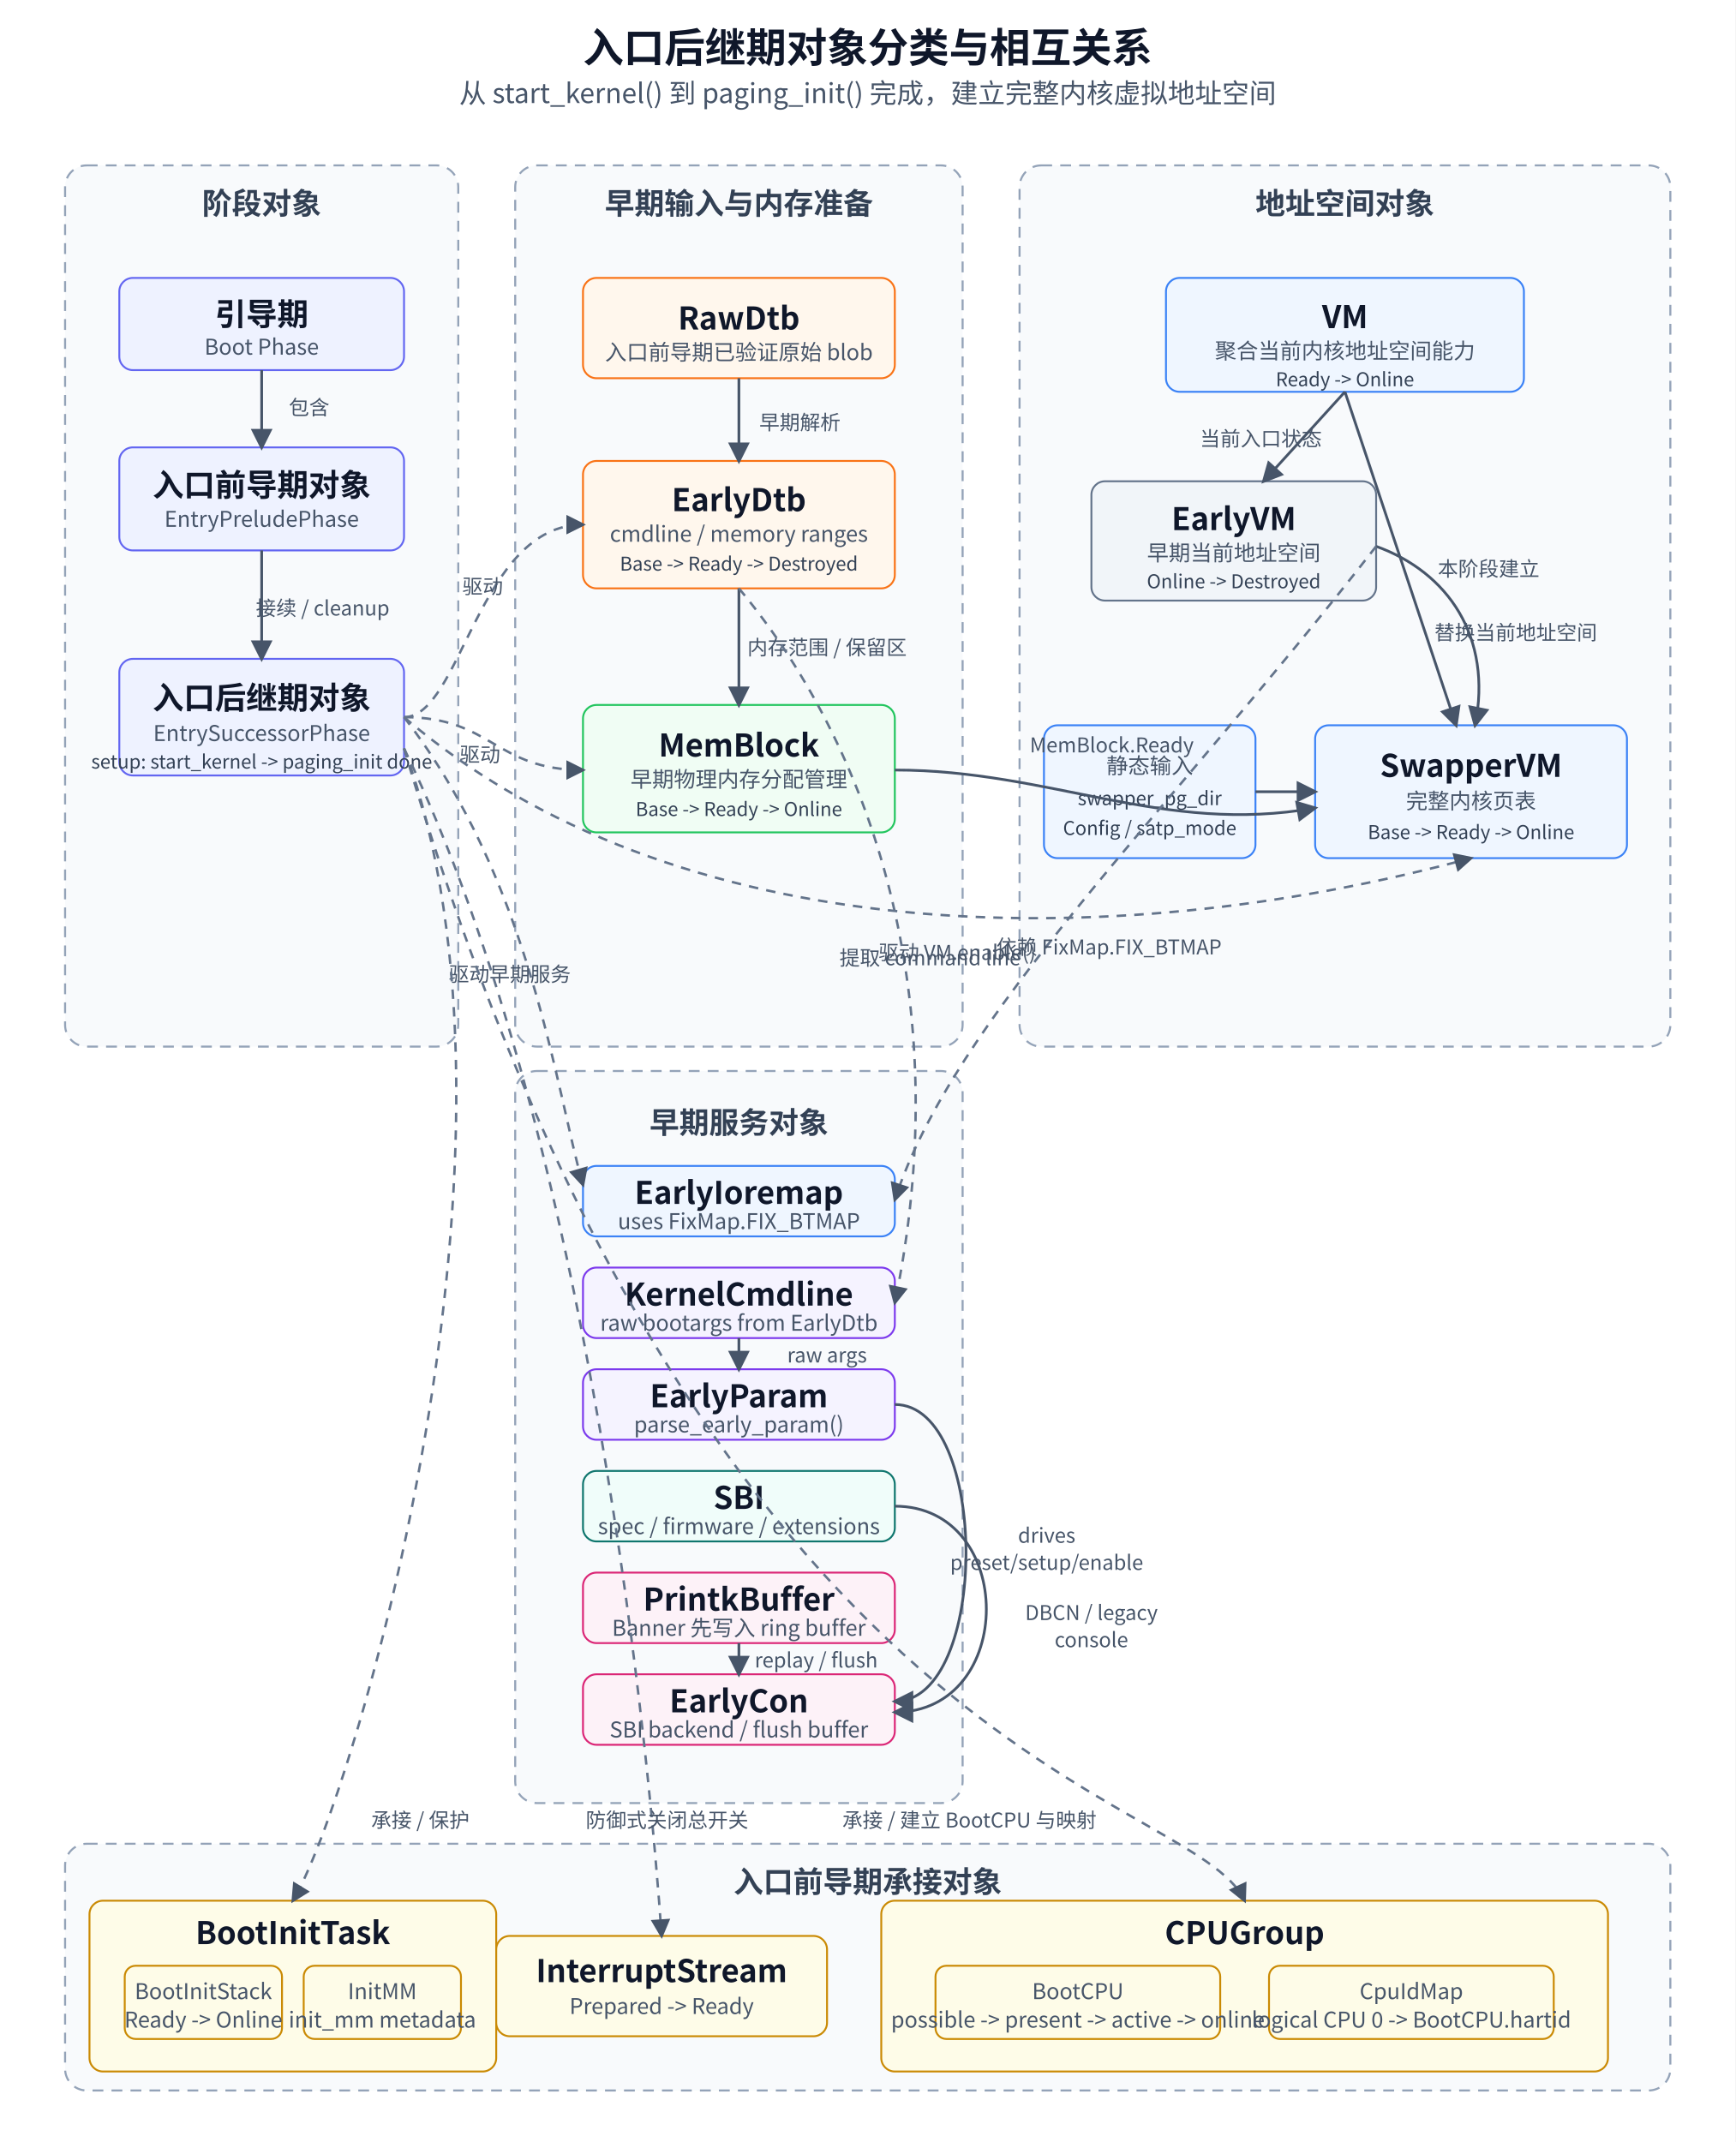
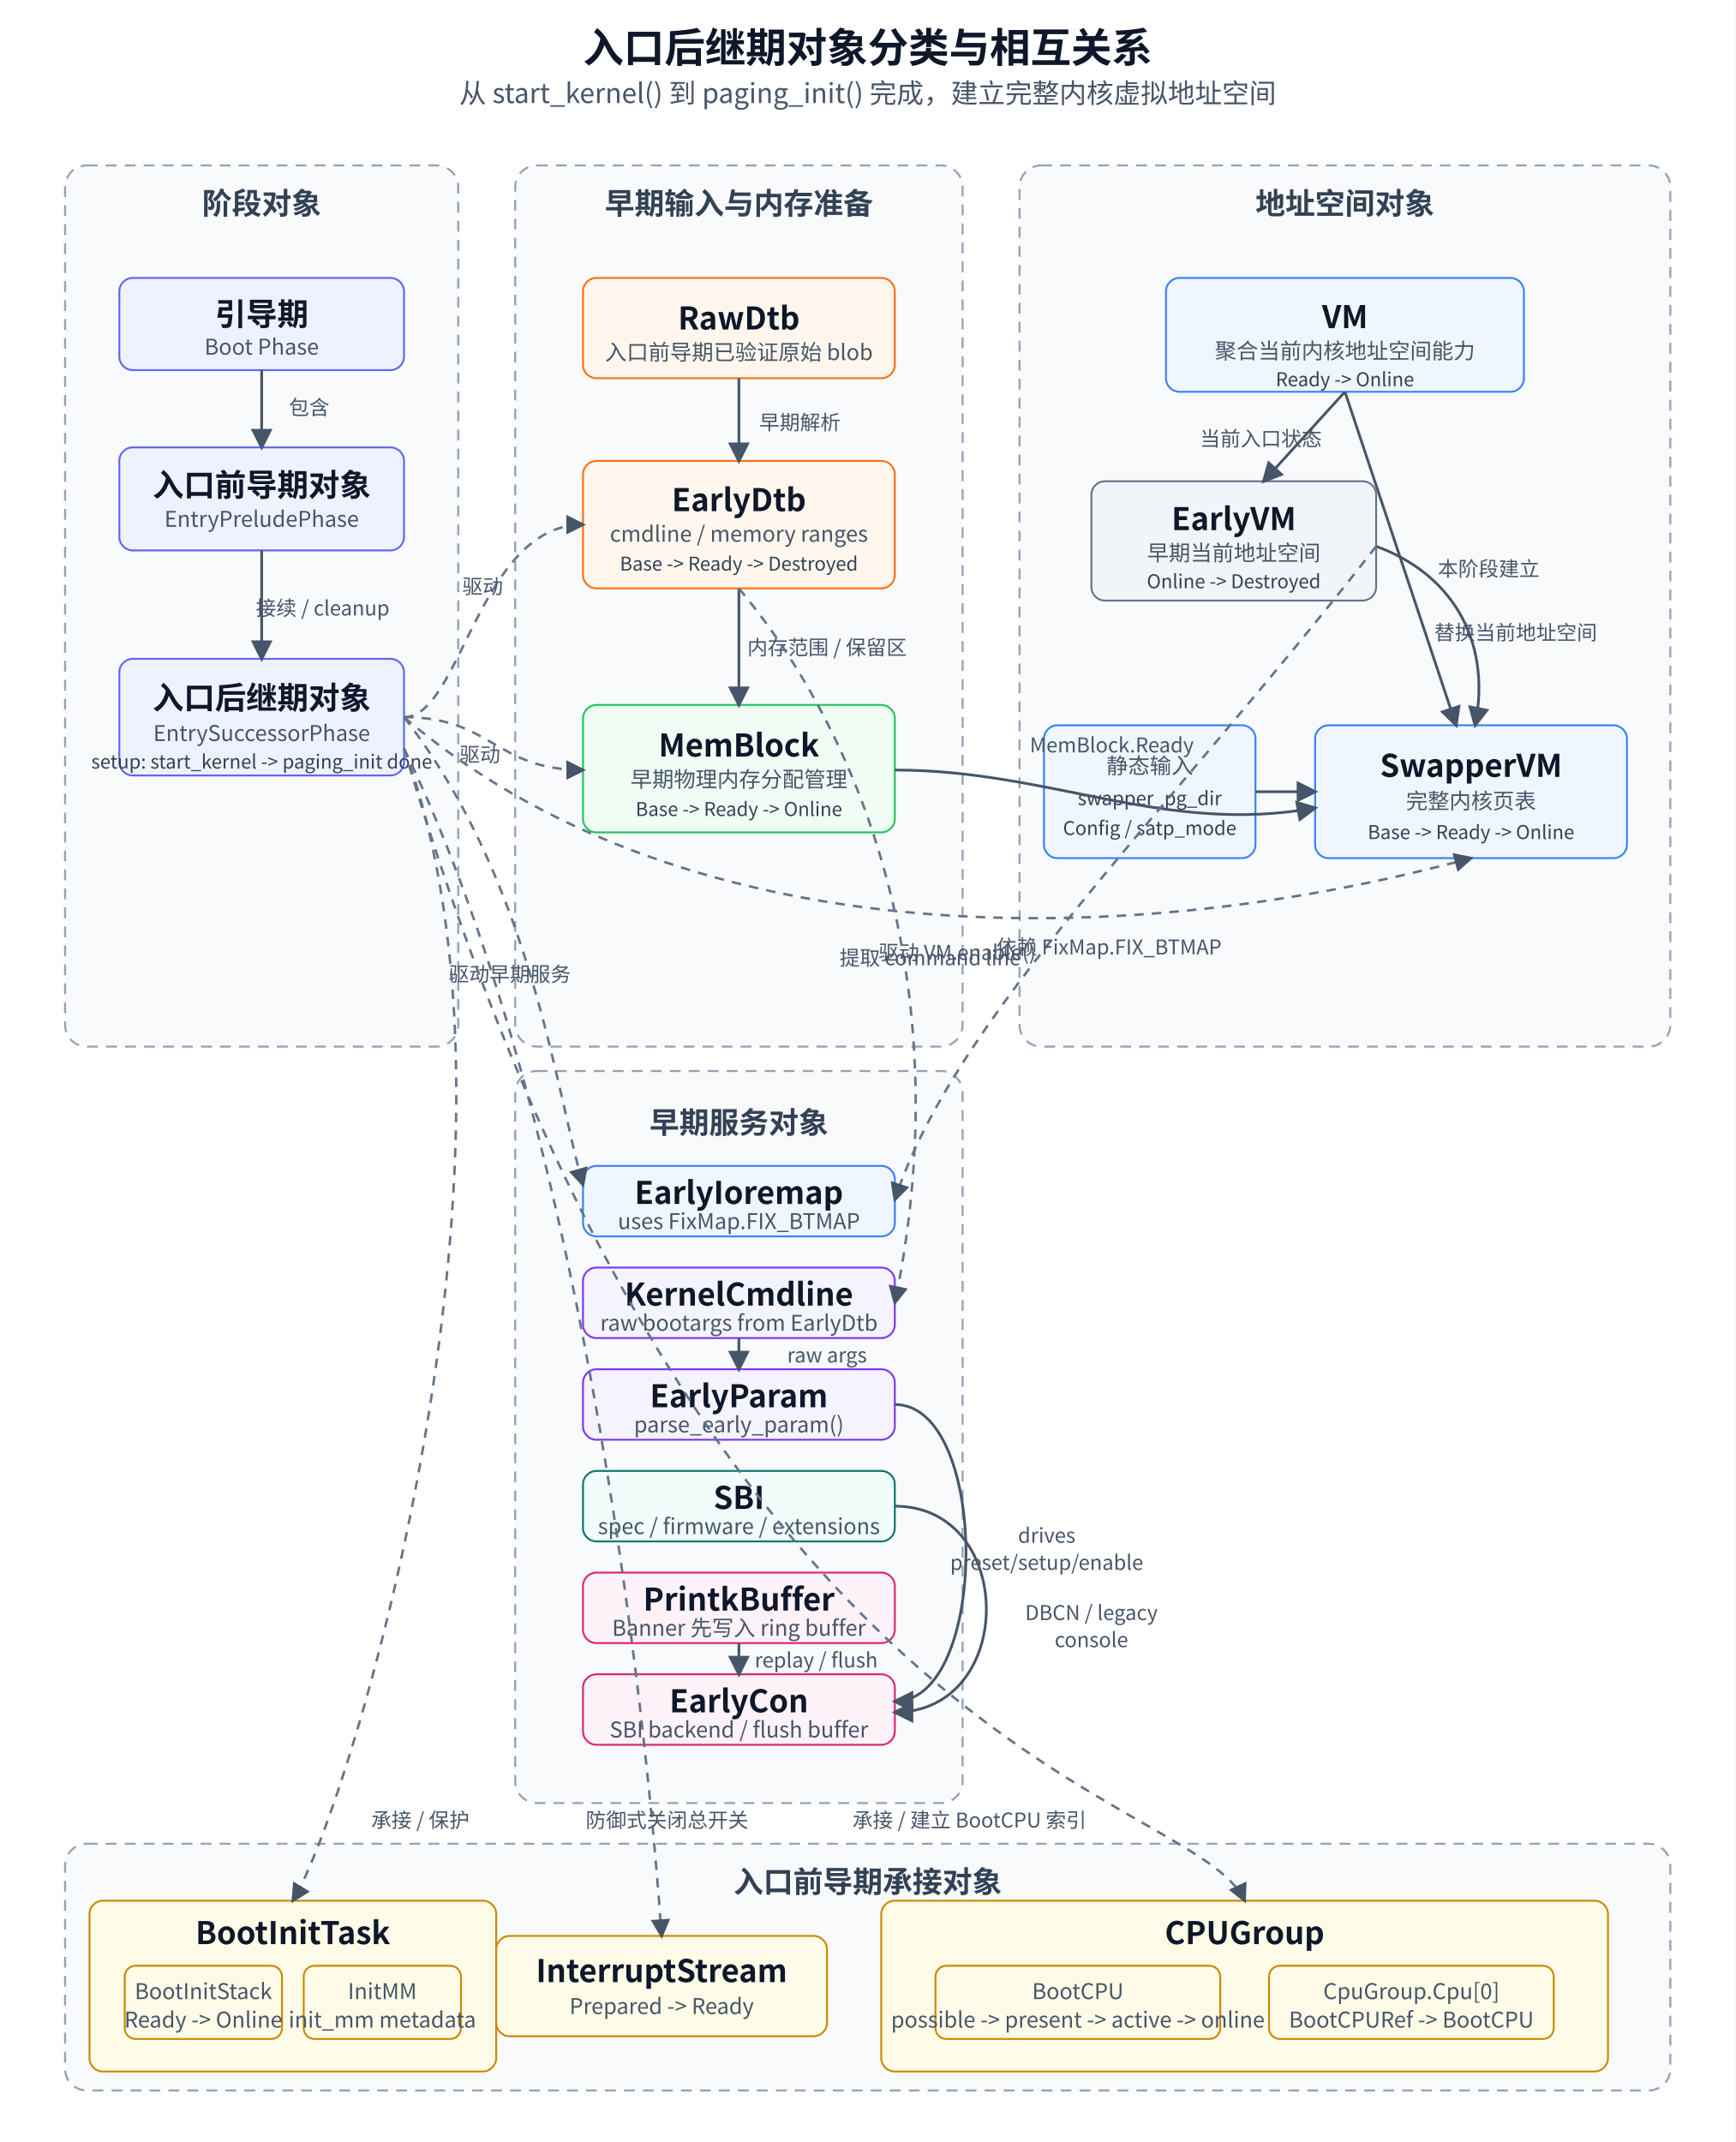
<svg xmlns="http://www.w3.org/2000/svg" width="1280" height="1580" viewBox="0 0 1280 1580" role="img" aria-labelledby="title desc">
  <defs>
    <marker id="arrow" viewBox="0 0 10 10" refX="8.5" refY="5" markerWidth="8" markerHeight="8" orient="auto-start-reverse">
      <path d="M 0 0 L 10 5 L 0 10 z" fill="#475569" />
    </marker>
    <style>
      text {
        font-family: "Microsoft YaHei", "Noto Sans CJK SC", "Source Han Sans SC", Arial, sans-serif;
        fill: #0f172a;
      }
      .title { font-size: 30px; font-weight: 600; }
      .subtitle { font-size: 20px; fill: #475569; }
      .group { fill: #f8fafc; stroke: #94a3b8; stroke-width: 1.5; stroke-dasharray: 8 6; }
      .group-label { font-size: 22px; font-weight: 600; fill: #334155; }
      .box { fill: #ffffff; stroke: #334155; stroke-width: 1.4; }
      .phase { fill: #eef2ff; stroke: #6366f1; }
      .dtb { fill: #fff7ed; stroke: #f97316; }
      .mem { fill: #f0fdf4; stroke: #22c55e; }
      .log { fill: #fdf2f8; stroke: #db2777; }
      .addr { fill: #eff6ff; stroke: #3b82f6; }
      .svc { fill: #f0fdfa; stroke: #0f766e; }
      .param { fill: #f5f3ff; stroke: #7c3aed; }
      .carry { fill: #fefce8; stroke: #ca8a04; }
      .inactive { fill: #f1f5f9; stroke: #64748b; }
      .label { font-size: 23px; font-weight: 600; text-anchor: middle; dominant-baseline: middle; }
      .small { font-size: 16px; fill: #475569; text-anchor: middle; dominant-baseline: middle; }
      .edge { stroke: #475569; stroke-width: 2; fill: none; marker-end: url(#arrow); }
      .edge-soft { stroke: #64748b; stroke-width: 1.8; stroke-dasharray: 7 6; fill: none; marker-end: url(#arrow); }
      .edge-label { font-size: 15px; fill: #475569; text-anchor: middle; }
      .state { font-size: 14px; fill: #334155; text-anchor: middle; dominant-baseline: middle; }
    </style>
  </defs>
  <rect x="0" y="0" width="1280" height="1580" fill="#ffffff" />
  <text x="640" y="46" text-anchor="middle" class="title">入口后继期对象分类与相互关系</text>
  <text x="640" y="76" text-anchor="middle" class="subtitle">从 start_kernel() 到 paging_init() 完成，建立完整内核虚拟地址空间</text>
  <rect x="48" y="122" width="290" height="650" rx="16" class="group" />
  <text x="193" y="158" class="group-label" text-anchor="middle">阶段对象</text>
  <rect x="88" y="205" width="210" height="68" rx="10" class="box phase" />
  <text x="193" y="232" class="label">引导期</text>
  <text x="193" y="256" class="small">Boot Phase</text>
  <rect x="88" y="330" width="210" height="76" rx="10" class="box phase" />
  <text x="193" y="358" class="label">入口前导期对象</text>
  <text x="193" y="383" class="small">EntryPreludePhase</text>
  <rect x="88" y="486" width="210" height="86" rx="10" class="box phase" />
  <text x="193" y="515" class="label">入口后继期对象</text>
  <text x="193" y="541" class="small">EntrySuccessorPhase</text>
  <text x="193" y="562" class="state">setup: start_kernel -&gt; paging_init done</text>
  <path d="M193 273 L193 330" class="edge" />
  <text x="228" y="306" class="edge-label">包含</text>
  <path d="M193 406 L193 486" class="edge" />
  <text x="238" y="454" class="edge-label">接续 / cleanup</text>
  <rect x="380" y="122" width="330" height="650" rx="16" class="group" />
  <text x="545" y="158" class="group-label" text-anchor="middle">早期输入与内存准备</text>
  <rect x="430" y="205" width="230" height="74" rx="10" class="box dtb" />
  <text x="545" y="235" class="label">RawDtb</text>
  <text x="545" y="260" class="small">入口前导期已验证原始 blob</text>
  <rect x="430" y="340" width="230" height="94" rx="10" class="box dtb" />
  <text x="545" y="369" class="label">EarlyDtb</text>
  <text x="545" y="394" class="small">cmdline / memory ranges</text>
  <text x="545" y="416" class="state">Base -&gt; Ready -&gt; Destroyed</text>
  <rect x="430" y="520" width="230" height="94" rx="10" class="box mem" />
  <text x="545" y="550" class="label">MemBlock</text>
  <text x="545" y="575" class="small">早期物理内存分配管理</text>
  <text x="545" y="597" class="state">Base -&gt; Ready -&gt; Online</text>
  <path d="M545 279 L545 340" class="edge" />
  <text x="590" y="317" class="edge-label">早期解析</text>
  <path d="M545 434 L545 520" class="edge" />
  <text x="610" y="483" class="edge-label">内存范围 / 保留区</text>
  <rect x="752" y="122" width="480" height="650" rx="16" class="group" />
  <text x="992" y="158" class="group-label" text-anchor="middle">地址空间对象</text>
  <rect x="860" y="205" width="264" height="84" rx="10" class="box addr" />
  <text x="992" y="234" class="label">VM</text>
  <text x="992" y="259" class="small">聚合当前内核地址空间能力</text>
  <text x="992" y="280" class="state">Ready -&gt; Online</text>
  <rect x="805" y="355" width="210" height="88" rx="10" class="box inactive" />
  <text x="910" y="383" class="label">EarlyVM</text>
  <text x="910" y="408" class="small">早期当前地址空间</text>
  <text x="910" y="429" class="state">Online -&gt; Destroyed</text>
  <rect x="970" y="535" width="230" height="98" rx="10" class="box addr" />
  <text x="1085" y="565" class="label">SwapperVM</text>
  <text x="1085" y="591" class="small">完整内核页表</text>
  <text x="1085" y="614" class="state">Base -&gt; Ready -&gt; Online</text>
  <rect x="770" y="535" width="156" height="98" rx="10" class="box addr" />
  <text x="848" y="565" class="small">静态输入</text>
  <text x="848" y="589" class="state">swapper_pg_dir</text>
  <text x="848" y="611" class="state">Config / satp_mode</text>
  <path d="M992 289 L932 355" class="edge" />
  <text x="930" y="329" class="edge-label">当前入口状态</text>
  <path d="M992 289 L1074 535" class="edge" />
  <text x="1098" y="425" class="edge-label">本阶段建立</text>
  <path d="M1015 403 C1068 422, 1101 470, 1088 535" class="edge" />
  <text x="1118" y="472" class="edge-label">替换当前地址空间</text>
  <path d="M926 584 L970 584" class="edge" />
  <path d="M298 529 C340 529, 353 387, 430 387" class="edge-soft" />
  <text x="356" y="438" class="edge-label">驱动</text>
  <path d="M298 529 C363 529, 365 568, 430 568" class="edge-soft" />
  <text x="354" y="562" class="edge-label">驱动</text>
  <path d="M298 529 C498 700, 815 706, 1085 633" class="edge-soft" />
  <text x="706" y="708" class="edge-label">驱动 VM.enable()</text>
  <path d="M660 568 C775 568, 858 616, 970 596" class="edge" />
  <text x="820" y="555" class="edge-label">MemBlock.Ready</text>
  <rect x="380" y="790" width="330" height="540" rx="16" class="group" />
  <text x="545" y="836" class="group-label" text-anchor="middle">早期服务对象</text>
  <rect x="430" y="860" width="230" height="52" rx="10" class="box addr" />
  <text x="545" y="880" class="label">EarlyIoremap</text>
  <text x="545" y="901" class="small">uses FixMap.FIX_BTMAP</text>
  <rect x="430" y="935" width="230" height="52" rx="10" class="box param" />
  <text x="545" y="955" class="label">KernelCmdline</text>
  <text x="545" y="976" class="small">raw bootargs from EarlyDtb</text>
  <rect x="430" y="1010" width="230" height="52" rx="10" class="box param" />
  <text x="545" y="1030" class="label">EarlyParam</text>
  <text x="545" y="1051" class="small">parse_early_param()</text>
  <rect x="430" y="1085" width="230" height="52" rx="10" class="box svc" />
  <text x="545" y="1105" class="label">SBI</text>
  <text x="545" y="1126" class="small">spec / firmware / extensions</text>
  <rect x="430" y="1160" width="230" height="52" rx="10" class="box log" />
  <text x="545" y="1180" class="label">PrintkBuffer</text>
  <text x="545" y="1201" class="small">Banner 先写入 ring buffer</text>
  <rect x="430" y="1235" width="230" height="52" rx="10" class="box log" />
  <text x="545" y="1255" class="label">EarlyCon</text>
  <text x="545" y="1276" class="small">SBI backend / flush buffer</text>
  <path d="M545 987 L545 1010" class="edge" />
  <text x="610" y="1005" class="edge-label">raw args</text>
  <path d="M660 1036 C730 1036, 730 1255, 660 1255" class="edge" />
  <text x="772" y="1138" class="edge-label">drives</text>
  <text x="772" y="1158" class="edge-label">preset/setup/enable</text>
  <path d="M660 1111 C750 1111, 750 1263, 660 1263" class="edge" />
  <text x="805" y="1195" class="edge-label">DBCN / legacy</text>
  <text x="805" y="1215" class="edge-label">console</text>
  <path d="M545 1212 L545 1235" class="edge" />
  <text x="602" y="1230" class="edge-label">replay / flush</text>
  <path d="M1015 403 C860 602, 704 750, 660 885" class="edge-soft" />
  <text x="818" y="704" class="edge-label">依赖 FixMap.FIX_BTMAP</text>
  <path d="M545 434 C650 560, 704 750, 660 961" class="edge-soft" />
  <text x="686" y="712" class="edge-label">提取 command line</text>
  <path d="M298 529 C392 650, 410 805, 430 874" class="edge-soft" />
  <text x="376" y="724" class="edge-label">驱动早期服务</text>
  <rect x="48" y="1360" width="1184" height="182" rx="16" class="group" />
  <text x="640" y="1396" class="group-label" text-anchor="middle">入口前导期承接对象</text>
  <rect x="66" y="1402" width="300" height="126" rx="10" class="box carry" />
  <text x="216" y="1426" class="label">BootInitTask</text>
  <rect x="92" y="1450" width="116" height="54" rx="8" class="box carry" />
  <text x="150" y="1469" class="small">BootInitStack</text>
  <text x="150" y="1490" class="small">Ready -&gt; Online</text>
  <rect x="224" y="1450" width="116" height="54" rx="8" class="box carry" />
  <text x="282" y="1469" class="small">InitMM</text>
  <text x="282" y="1490" class="small">init_mm metadata</text>
  <rect x="366" y="1428" width="244" height="74" rx="10" class="box carry" />
  <text x="488" y="1454" class="label">InterruptStream</text>
  <text x="488" y="1480" class="small">Prepared -&gt; Ready</text>
  <rect x="650" y="1402" width="536" height="126" rx="10" class="box carry" />
  <text x="918" y="1426" class="label">CPUGroup</text>
  <rect x="690" y="1450" width="210" height="54" rx="8" class="box carry" />
  <text x="795" y="1469" class="small">BootCPU</text>
  <text x="795" y="1490" class="small">possible -&gt; present -&gt; active -&gt; online</text>
  <rect x="936" y="1450" width="210" height="54" rx="8" class="box carry" />
-   <text x="1041" y="1469" class="small">CpuIdMap</text>
-   <text x="1041" y="1490" class="small">logical CPU 0 -&gt; BootCPU.hartid</text>
+   <text x="1041" y="1469" class="small">CpuGroup.Cpu[0]</text>
+   <text x="1041" y="1490" class="small">BootCPURef -&gt; BootCPU</text>
  <path d="M298 552 C405 842, 260 1330, 216 1402" class="edge-soft" />
  <text x="310" y="1348" class="edge-label">承接 / 保护</text>
  <path d="M298 552 C438 842, 480 1310, 488 1428" class="edge-soft" />
  <text x="492" y="1348" class="edge-label">防御式关闭总开关</text>
  <path d="M298 552 C520 1308, 880 1320, 918 1402" class="edge-soft" />
-   <text x="715" y="1348" class="edge-label">承接 / 建立 BootCPU 与映射</text>
+   <text x="715" y="1348" class="edge-label">承接 / 建立 BootCPU 索引</text>
</svg>
